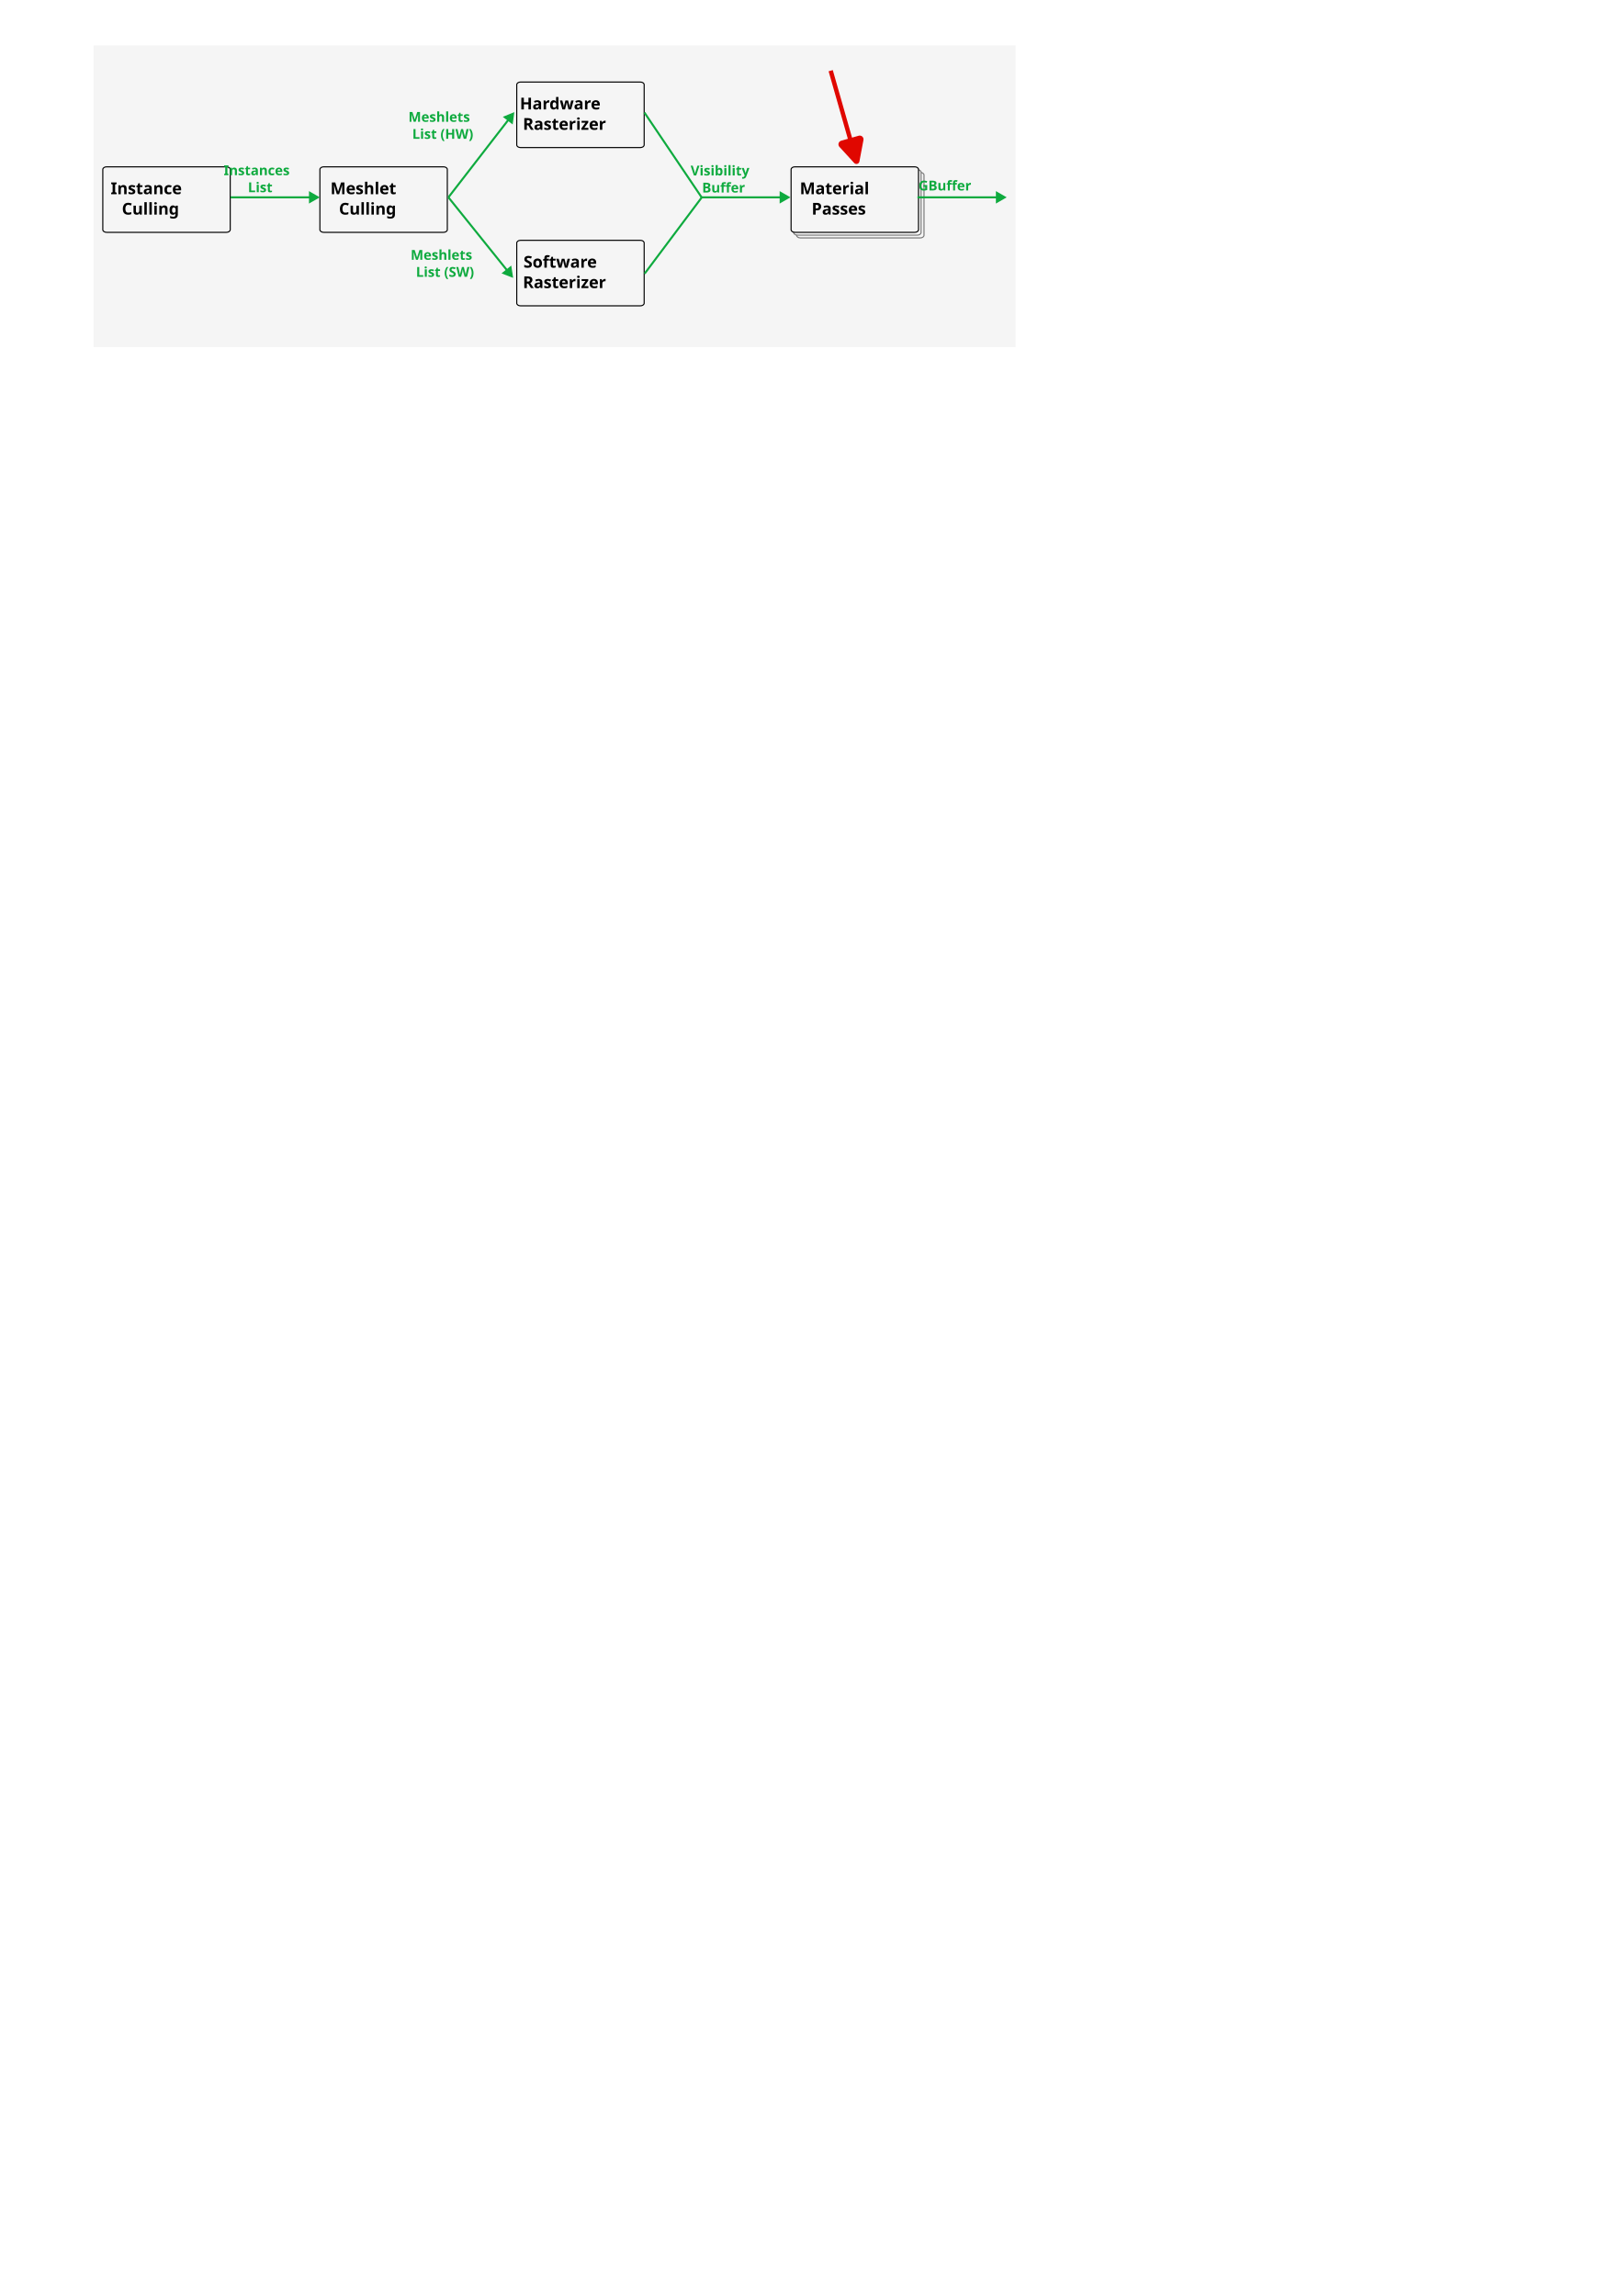
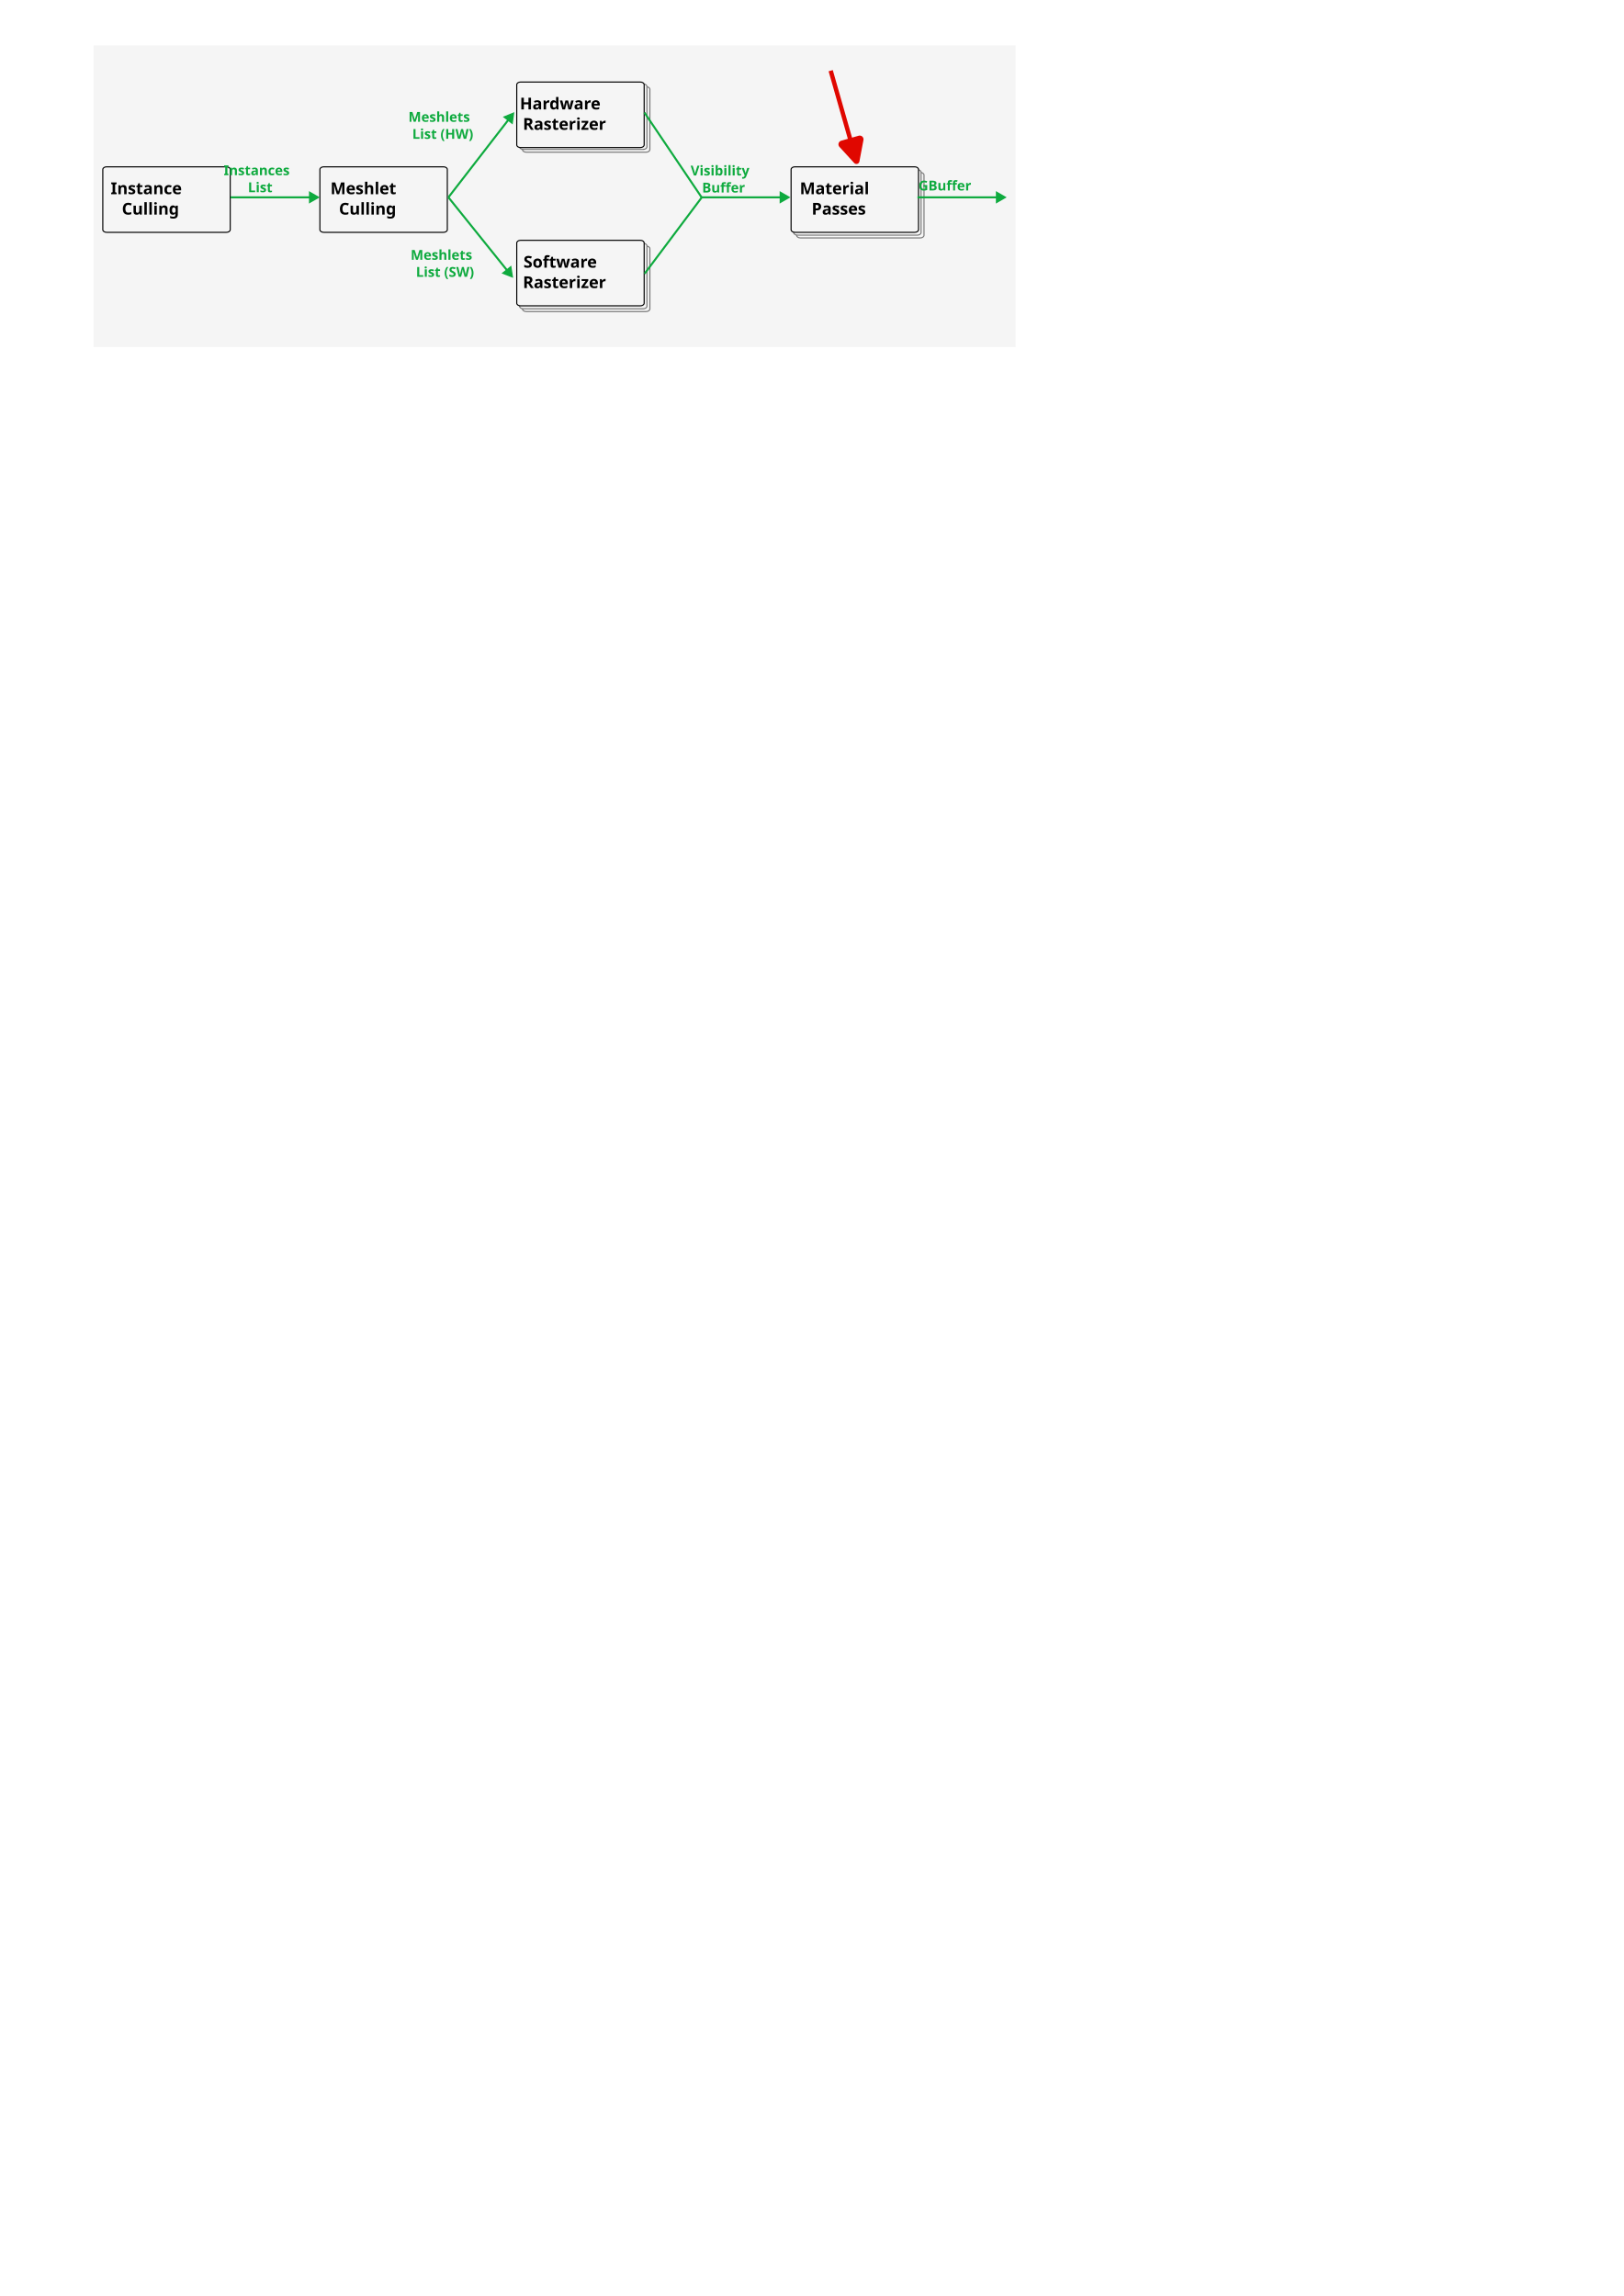
<svg xmlns="http://www.w3.org/2000/svg" width="210mm" height="297mm" viewBox="0 0 210 297" version="1.1" id="svg5">
  <defs id="defs2">
    <marker style="overflow:visible" id="RoundedArrow" refX="0" refY="0" orient="auto-start-reverse" markerWidth="6.135" markerHeight="5.93" viewBox="0 0 6.135 5.93" preserveAspectRatio="xMidYMid">
      <path transform="scale(0.7)" d="m -0.211,-4.106 6.422,3.211 a 1,1 90 0 1 0,1.789 L -0.211,4.106 A 1.236,1.236 31.717 0 1 -2,3 v -6 a 1.236,1.236 148.283 0 1 1.789,-1.106 z" style="fill:context-stroke;fill-rule:evenodd;stroke:none" id="path1367" />
    </marker>
    <marker style="overflow:visible" id="TriangleStart" refX="0" refY="0" orient="auto-start-reverse" markerWidth="5.324" markerHeight="6.155" viewBox="0 0 5.324 6.155" preserveAspectRatio="xMidYMid">
      <path transform="scale(0.5)" style="fill:context-stroke;fill-rule:evenodd;stroke:context-stroke;stroke-width:1pt" d="M 5.77,0 -2.88,5 V -5 Z" id="path135" />
    </marker>
    <marker style="overflow:visible" id="TriangleStart-1" refX="0" refY="0" orient="auto-start-reverse" markerWidth="5.324" markerHeight="6.155" viewBox="0 0 5.324 6.155" preserveAspectRatio="xMidYMid">
      <path transform="scale(0.5)" style="fill:context-stroke;fill-rule:evenodd;stroke:context-stroke;stroke-width:1pt" d="M 5.77,0 -2.88,5 V -5 Z" id="path135-4" />
    </marker>
    <marker style="overflow:visible" id="TriangleStart-1-2" refX="0" refY="0" orient="auto-start-reverse" markerWidth="5.324" markerHeight="6.155" viewBox="0 0 5.324 6.155" preserveAspectRatio="xMidYMid">
      <path transform="scale(0.5)" style="fill:context-stroke;fill-rule:evenodd;stroke:context-stroke;stroke-width:1pt" d="M 5.77,0 -2.88,5 V -5 Z" id="path135-4-2" />
    </marker>
    <marker style="overflow:visible" id="TriangleStart-3" refX="0" refY="0" orient="auto-start-reverse" markerWidth="5.324" markerHeight="6.155" viewBox="0 0 5.324 6.155" preserveAspectRatio="xMidYMid">
      <path transform="scale(0.5)" style="fill:context-stroke;fill-rule:evenodd;stroke:context-stroke;stroke-width:1pt" d="M 5.77,0 -2.88,5 V -5 Z" id="path135-5" />
    </marker>
    <marker style="overflow:visible" id="TriangleStart-6" refX="0" refY="0" orient="auto-start-reverse" markerWidth="5.324" markerHeight="6.155" viewBox="0 0 5.324 6.155" preserveAspectRatio="xMidYMid">
      <path transform="scale(0.5)" style="fill:context-stroke;fill-rule:evenodd;stroke:context-stroke;stroke-width:1pt" d="M 5.77,0 -2.88,5 V -5 Z" id="path135-3" />
    </marker>
  </defs>
  <g id="layer1">
    <rect style="fill:#f5f5f5;fill-opacity:1;stroke:none;stroke-width:0.254;stroke-opacity:1;stop-color:#000000" id="rect10840" width="119.254" height="39.033" x="12.093" y="5.867" rx="0" ry="0" />
    <g id="g3627" transform="translate(-2.454515,0.4789298)">
      <rect style="fill:none;stroke:#000000;stroke-width:0.141;stroke-opacity:1;stop-color:#000000" id="rect848" width="16.479" height="8.475" x="15.751" y="21.1" rx="0.49" ry="0.343" />
      <text xml:space="preserve" style="font-weight:bold;font-size:2.117px;font-family:sans-serif;-inkscape-font-specification:'sans-serif, Bold';fill:none;stroke:none;stroke-width:0.262;stroke-opacity:1;stop-color:#000000" x="23.845" y="24.637" id="text1274">
        <tspan id="tspan1272" style="text-align:center;text-anchor:middle;fill:#000000;fill-opacity:1;stroke:none;stroke-width:0.262" x="23.845" y="24.637">Instance</tspan>
        <tspan style="text-align:center;text-anchor:middle;fill:#000000;fill-opacity:1;stroke:none;stroke-width:0.262" x="23.845" y="27.283" id="tspan3703">Culling</tspan>
      </text>
    </g>
    <g id="g3627-0" transform="translate(25.62274,0.4789298)">
      <rect style="fill:none;stroke:#000000;stroke-width:0.141;stroke-opacity:1;stop-color:#000000" id="rect848-5" width="16.479" height="8.475" x="15.751" y="21.1" rx="0.49" ry="0.343" />
      <text xml:space="preserve" style="font-weight:bold;font-size:2.117px;font-family:sans-serif;-inkscape-font-specification:'sans-serif, Bold';fill:none;stroke:none;stroke-width:0.262;stroke-opacity:1;stop-color:#000000" x="23.845" y="24.637" id="text1274-5">
        <tspan id="tspan1272-3" style="text-align:center;text-anchor:middle;fill:#000000;fill-opacity:1;stroke:none;stroke-width:0.262" x="23.845" y="24.637">Meshlet</tspan>
        <tspan style="text-align:center;text-anchor:middle;fill:#000000;fill-opacity:1;stroke:none;stroke-width:0.262" x="23.845" y="27.283" id="tspan3703-9">Culling</tspan>
      </text>
    </g>
-     <g id="g13173-4" transform="translate(-0.00149028,-20.61396)" style="display:none">
+     <g id="g13173-4" transform="translate(-0.00149028,-20.61396)" style="display:inline">
      <rect style="fill:none;stroke:#777777;stroke-width:0.141;stroke-opacity:1;stop-color:#000000" id="rect848-5-9-2-9-4-4" width="16.479" height="8.475" x="67.574" y="31.827" rx="0.49" ry="0.343" />
      <rect style="fill:#f5f5f5;fill-opacity:1;stroke:#777777;stroke-width:0.141;stroke-opacity:1;stop-color:#000000" id="rect848-5-9-2-9-9" width="16.479" height="8.475" x="67.193" y="31.467" rx="0.49" ry="0.343" />
-       <text xml:space="preserve" style="font-weight:bold;font-size:1.764px;font-family:sans-serif;-inkscape-font-specification:'sans-serif, Bold';text-align:center;text-anchor:middle;fill:#9400e0;fill-opacity:1;stroke:none;stroke-width:0.262;stroke-opacity:1;stop-color:#000000" x="95.606" y="31.445" id="text13351-3">
+       <text xml:space="preserve" style="font-weight:bold;font-size:1.764px;font-family:sans-serif;-inkscape-font-specification:'sans-serif, Bold';text-align:center;text-anchor:middle;display:none;fill:#9400e0;fill-opacity:1;stroke:none;stroke-width:0.262;stroke-opacity:1;stop-color:#000000" x="95.606" y="31.445" id="text13351-3">
        <tspan id="tspan13349-3" style="fill:#9400e0;fill-opacity:1;stroke:none;stroke-width:0.262" x="95.606" y="31.445">One variant for</tspan>
        <tspan style="fill:#9400e0;fill-opacity:1;stroke:none;stroke-width:0.262" x="95.606" y="33.65" id="tspan13665-1">each raster bin</tspan>
      </text>
-       <path style="fill:none;fill-opacity:1;stroke:#9400e0;stroke-width:0.262;stroke-opacity:1;stop-color:#000000" d="m 83.244,31.355 5.388,-0.374 -4.535,1.302" id="path13786-9" />
+       <path style="display:none;fill:none;fill-opacity:1;stroke:#9400e0;stroke-width:0.262;stroke-opacity:1;stop-color:#000000" d="m 83.244,31.355 5.388,-0.374 -4.535,1.302" id="path13786-9" />
    </g>
    <g id="g3627-0-6" transform="translate(51.08215,-10.48804)">
      <rect style="fill:#f5f5f5;stroke:#000000;stroke-width:0.141;stroke-opacity:1;stop-color:#000000;fill-opacity:1" id="rect848-5-9" width="16.479" height="8.475" x="15.751" y="21.1" rx="0.49" ry="0.343" />
      <text xml:space="preserve" style="font-weight:bold;font-size:2.117px;font-family:sans-serif;-inkscape-font-specification:'sans-serif, Bold';fill:none;stroke:none;stroke-width:0.262;stroke-opacity:1;stop-color:#000000" x="23.845" y="24.637" id="text1274-5-1">
        <tspan id="tspan1272-3-7" style="text-align:center;text-anchor:middle;fill:#000000;fill-opacity:1;stroke:none;stroke-width:0.262" x="23.845" y="24.637">Hardware</tspan>
        <tspan style="text-align:center;text-anchor:middle;fill:#000000;fill-opacity:1;stroke:none;stroke-width:0.262" x="23.845" y="27.283" id="tspan3703-9-2">Rasterizer</tspan>
      </text>
    </g>
-     <g id="g13173" style="display:none">
+     <g id="g13173" style="display:inline">
      <rect style="fill:none;stroke:#777777;stroke-width:0.141;stroke-opacity:1;stop-color:#000000" id="rect848-5-9-2-9-4" width="16.479" height="8.475" x="67.574" y="31.827" rx="0.49" ry="0.343" />
      <rect style="fill:#f5f5f5;fill-opacity:1;stroke:#777777;stroke-width:0.141;stroke-opacity:1;stop-color:#000000" id="rect848-5-9-2-9" width="16.479" height="8.475" x="67.193" y="31.467" rx="0.49" ry="0.343" />
-       <text xml:space="preserve" style="font-weight:bold;font-size:1.764px;font-family:sans-serif;-inkscape-font-specification:'sans-serif, Bold';text-align:center;text-anchor:middle;fill:#9400e0;fill-opacity:1;stroke:none;stroke-width:0.262;stroke-opacity:1;stop-color:#000000" x="95.606" y="38.853" id="text13351">
+       <text xml:space="preserve" style="font-weight:bold;font-size:1.764px;font-family:sans-serif;-inkscape-font-specification:'sans-serif, Bold';text-align:center;text-anchor:middle;display:none;fill:#9400e0;fill-opacity:1;stroke:none;stroke-width:0.262;stroke-opacity:1;stop-color:#000000" x="95.606" y="38.853" id="text13351">
        <tspan id="tspan13349" style="fill:#9400e0;fill-opacity:1;stroke:none;stroke-width:0.262" x="95.606" y="38.853">One variant for</tspan>
        <tspan style="fill:#9400e0;fill-opacity:1;stroke:none;stroke-width:0.262" x="95.606" y="41.058" id="tspan13665">each raster bin</tspan>
      </text>
-       <path style="fill:none;fill-opacity:1;stroke:#9400e0;stroke-width:0.262;stroke-opacity:1;stop-color:#000000" d="m 83.184,38.629 5.448,-0.239 -4.699,1.901" id="path13786" />
+       <path style="display:none;fill:none;fill-opacity:1;stroke:#9400e0;stroke-width:0.262;stroke-opacity:1;stop-color:#000000" d="m 83.184,38.629 5.448,-0.239 -4.699,1.901" id="path13786" />
    </g>
    <g id="g3627-0-6-1" transform="translate(51.08215,9.986207)">
      <rect style="fill:#f5f5f5;stroke:#000000;stroke-width:0.141;stroke-opacity:1;stop-color:#000000;fill-opacity:1" id="rect848-5-9-2" width="16.479" height="8.475" x="15.751" y="21.1" rx="0.49" ry="0.343" />
      <text xml:space="preserve" style="font-weight:bold;font-size:2.117px;font-family:sans-serif;-inkscape-font-specification:'sans-serif, Bold';fill:none;stroke:none;stroke-width:0.262;stroke-opacity:1;stop-color:#000000" x="23.845" y="24.637" id="text1274-5-1-7">
        <tspan id="tspan1272-3-7-3" style="text-align:center;text-anchor:middle;fill:#000000;fill-opacity:1;stroke:none;stroke-width:0.262" x="23.845" y="24.637">Software</tspan>
        <tspan style="text-align:center;text-anchor:middle;fill:#000000;fill-opacity:1;stroke:none;stroke-width:0.262" x="23.845" y="27.283" id="tspan3703-9-2-7">Rasterizer</tspan>
      </text>
    </g>
    <g id="g3627-0-7" transform="translate(86.56346,0.4789298)">
      <rect style="display:inline;fill:none;stroke:#777777;stroke-width:0.141;stroke-opacity:1;stop-color:#000000" id="rect848-5-9-2-9-4-9" width="16.479" height="8.475" x="16.464" y="21.823" rx="0.49" ry="0.343" />
      <rect style="display:inline;fill:#f5f5f5;fill-opacity:1;stroke:#777777;stroke-width:0.141;stroke-opacity:1;stop-color:#000000" id="rect848-5-9-2-9-43" width="16.479" height="8.475" x="16.083" y="21.463" rx="0.49" ry="0.343" />
      <rect style="fill:#f5f5f5;stroke:#000000;stroke-width:0.141;stroke-opacity:1;stop-color:#000000;fill-opacity:1" id="rect848-5-8" width="16.479" height="8.475" x="15.751" y="21.1" rx="0.49" ry="0.343" />
      <text xml:space="preserve" style="font-weight:bold;font-size:2.117px;font-family:sans-serif;-inkscape-font-specification:'sans-serif, Bold';fill:none;stroke:none;stroke-width:0.262;stroke-opacity:1;stop-color:#000000" x="23.845" y="24.637" id="text1274-5-3">
        <tspan style="text-align:center;text-anchor:middle;fill:#000000;fill-opacity:1;stroke:none;stroke-width:0.262" x="23.845" y="24.637" id="tspan3703-9-5">Material</tspan>
        <tspan style="text-align:center;text-anchor:middle;fill:#000000;fill-opacity:1;stroke:none;stroke-width:0.262" x="23.845" y="27.283" id="tspan3888">Passes</tspan>
      </text>
    </g>
    <g id="g10414">
      <path style="fill:#12448c;fill-opacity:1;stroke:#0eaa3e;stroke-width:0.262;stroke-opacity:1;marker-end:url(#TriangleStart);stop-color:#000000" d="m 29.819,25.526 10.608,0" id="path4004" />
      <text xml:space="preserve" style="font-weight:bold;font-size:1.764px;font-family:sans-serif;-inkscape-font-specification:'sans-serif, Bold';text-align:center;text-anchor:middle;fill:#0eaa3e;fill-opacity:1;stroke:none;stroke-width:0.262;stroke-opacity:1;stop-color:#000000" x="35.261" y="22.659" id="text5652">
        <tspan id="tspan5650" style="font-size:1.764px;fill:#0eaa3e;fill-opacity:1;stroke:none;stroke-width:0.262" x="35.261" y="22.659">Instances</tspan>
        <tspan style="font-size:1.764px;fill:#0eaa3e;fill-opacity:1;stroke:none;stroke-width:0.262" x="35.261" y="24.864" id="tspan5654">List</tspan>
      </text>
    </g>
    <g id="g10559">
      <path style="fill:#12448c;fill-opacity:1;stroke:#0eaa3e;stroke-width:0.262;stroke-opacity:1;marker-end:url(#TriangleStart-6);stop-color:#000000" d="m 118.661,25.526 h 10.608" id="path4004-72" />
      <text xml:space="preserve" style="font-weight:bold;font-size:1.764px;font-family:sans-serif;-inkscape-font-specification:'sans-serif, Bold';text-align:center;text-anchor:middle;fill:#0eaa3e;fill-opacity:1;stroke:none;stroke-width:0.262;stroke-opacity:1;stop-color:#000000" x="123.803" y="24.635" id="text5652-5">
        <tspan style="font-size:1.764px;fill:#0eaa3e;fill-opacity:1;stroke:none;stroke-width:0.262" x="123.803" y="24.635" id="tspan5654-8">GBuffer</tspan>
      </text>
    </g>
    <g id="g10524">
      <path style="fill:#12448c;fill-opacity:1;stroke:#0eaa3e;stroke-width:0.262;stroke-opacity:1;marker-end:url(#TriangleStart-3);stop-color:#000000" d="M 90.692,25.526 H 101.3" id="path4004-6" />
      <path style="fill:#000000;fill-opacity:1;stroke:#0eaa3e;stroke-width:0.262;stroke-opacity:1;stop-color:#000000" d="m 83.341,14.552 7.428,11.013" id="path4004-0" />
      <path style="fill:#000000;fill-opacity:1;stroke:#0eaa3e;stroke-width:0.262;stroke-opacity:1;stop-color:#000000" d="m 83.373,35.397 7.375,-9.844" id="path4004-0-2" />
      <text xml:space="preserve" style="font-weight:bold;font-size:1.764px;font-family:sans-serif;-inkscape-font-specification:'sans-serif, Bold';text-align:center;text-anchor:middle;fill:#0eaa3e;fill-opacity:1;stroke:none;stroke-width:0.262;stroke-opacity:1;stop-color:#000000" x="95.188" y="22.695" id="text5652-26">
        <tspan style="font-size:1.764px;fill:#0eaa3e;fill-opacity:1;stroke:none;stroke-width:0.262" x="95.188" y="22.695" id="tspan8651">Visibility</tspan>
        <tspan style="font-size:1.764px;fill:#0eaa3e;fill-opacity:1;stroke:none;stroke-width:0.262" x="95.188" y="24.9" id="tspan9993">Buffer</tspan>
      </text>
    </g>
    <g id="g10450">
      <path style="fill:#000000;fill-opacity:1;stroke:#0eaa3e;stroke-width:0.262;stroke-opacity:1;marker-end:url(#TriangleStart-1);stop-color:#000000" d="m 57.995,25.526 7.958,-10.287" id="path4004-7" />
      <text xml:space="preserve" style="font-weight:bold;font-size:1.764px;font-family:sans-serif;-inkscape-font-specification:'sans-serif, Bold';text-align:center;text-anchor:middle;fill:#0eaa3e;fill-opacity:1;stroke:none;stroke-width:0.262;stroke-opacity:1;stop-color:#000000" x="58.868" y="15.752" id="text5652-2">
        <tspan id="tspan5650-3" style="font-size:1.764px;fill:#0eaa3e;fill-opacity:1;stroke:none;stroke-width:0.262" x="58.868" y="15.752">Meshlets</tspan>
        <tspan style="font-size:1.764px;fill:#0eaa3e;fill-opacity:1;stroke:none;stroke-width:0.262" x="58.868" y="17.957" id="tspan5654-0">List (HW)</tspan>
      </text>
    </g>
    <g id="g10486">
      <path style="fill:#000000;fill-opacity:1;stroke:#0eaa3e;stroke-width:0.262;stroke-opacity:1;marker-end:url(#TriangleStart-1-2);stop-color:#000000" d="m 57.995,25.526 7.789,9.694" id="path4004-7-2" />
      <text xml:space="preserve" style="font-weight:bold;font-size:1.764px;font-family:sans-serif;-inkscape-font-specification:'sans-serif, Bold';text-align:center;text-anchor:middle;fill:#0eaa3e;fill-opacity:1;stroke:none;stroke-width:0.262;stroke-opacity:1;stop-color:#000000" x="59.161" y="33.601" id="text5652-2-3">
        <tspan id="tspan5650-3-0" style="font-size:1.764px;fill:#0eaa3e;fill-opacity:1;stroke:none;stroke-width:0.262" x="59.161" y="33.601">Meshlets</tspan>
        <tspan style="font-size:1.764px;fill:#0eaa3e;fill-opacity:1;stroke:none;stroke-width:0.262" x="59.161" y="35.806" id="tspan5654-0-3">List (SW)</tspan>
      </text>
    </g>
    <path style="display:inline;fill:#e00000;fill-opacity:1;stroke:#e00700;stroke-width:0.562;stroke-dasharray:none;stroke-opacity:1;marker-end:url(#RoundedArrow);stop-color:#000000" d="m 107.438,9.144 2.705,9.492" id="path16282" />
  </g>
</svg>
